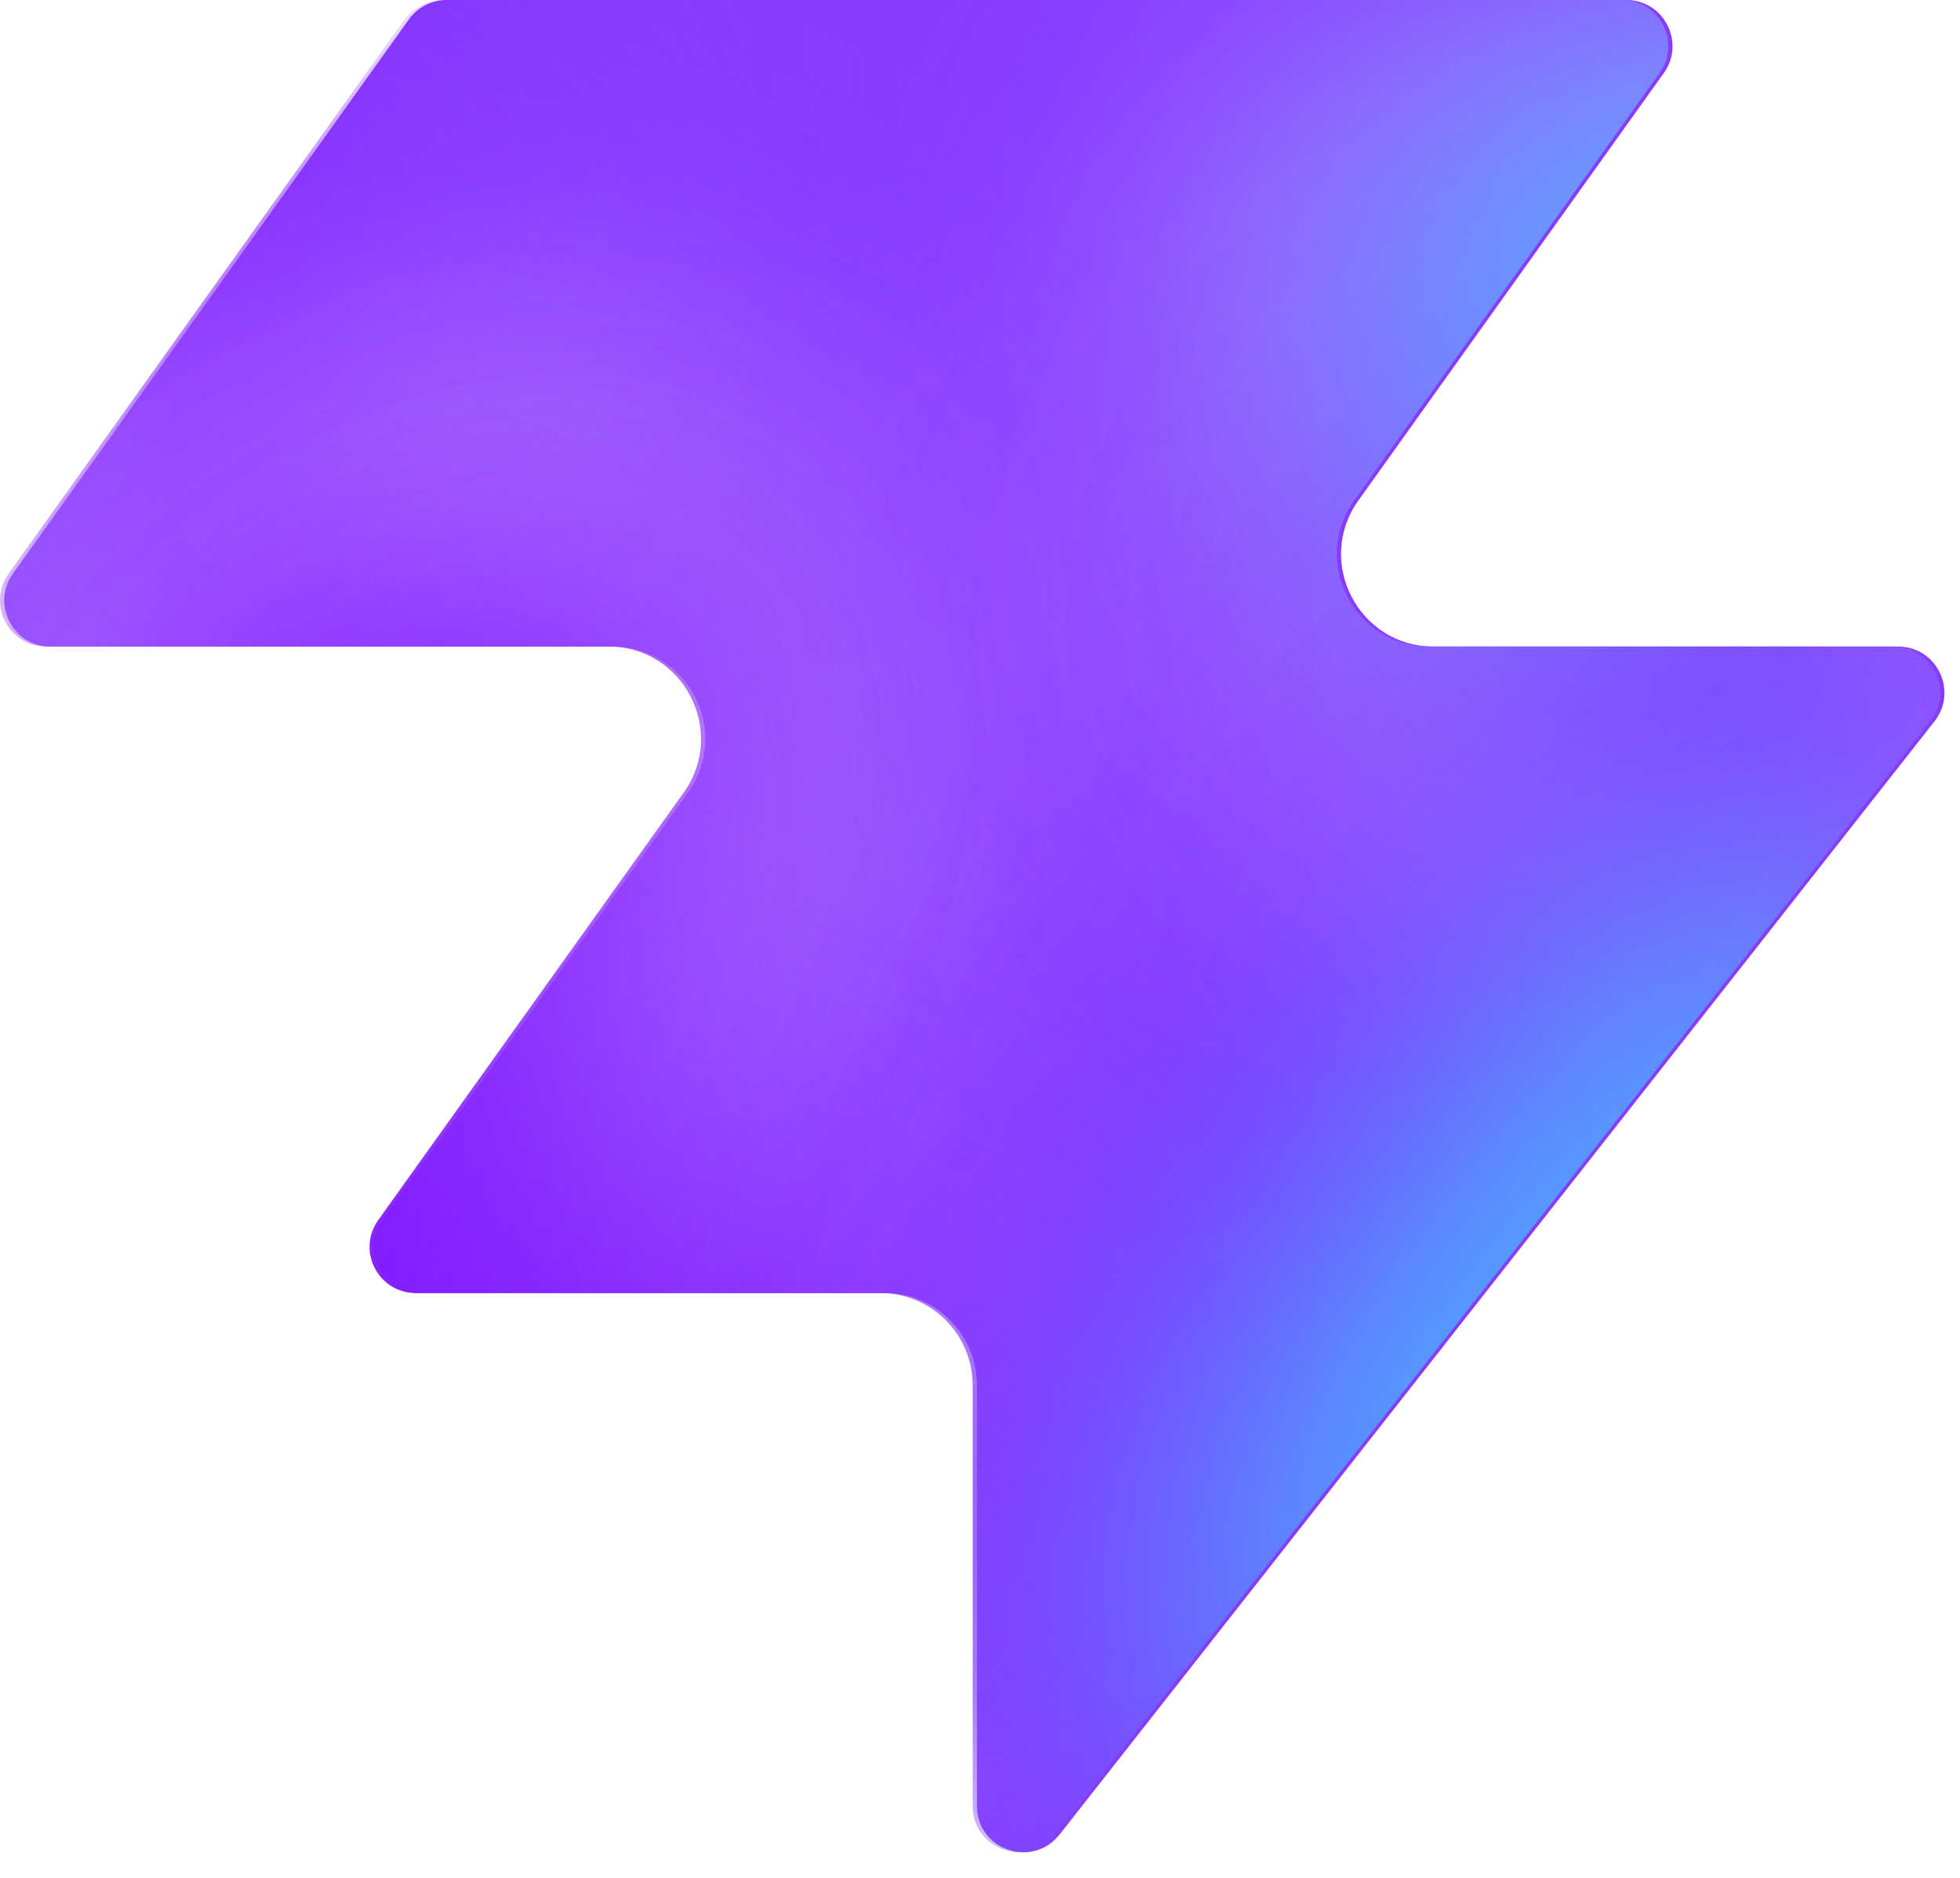
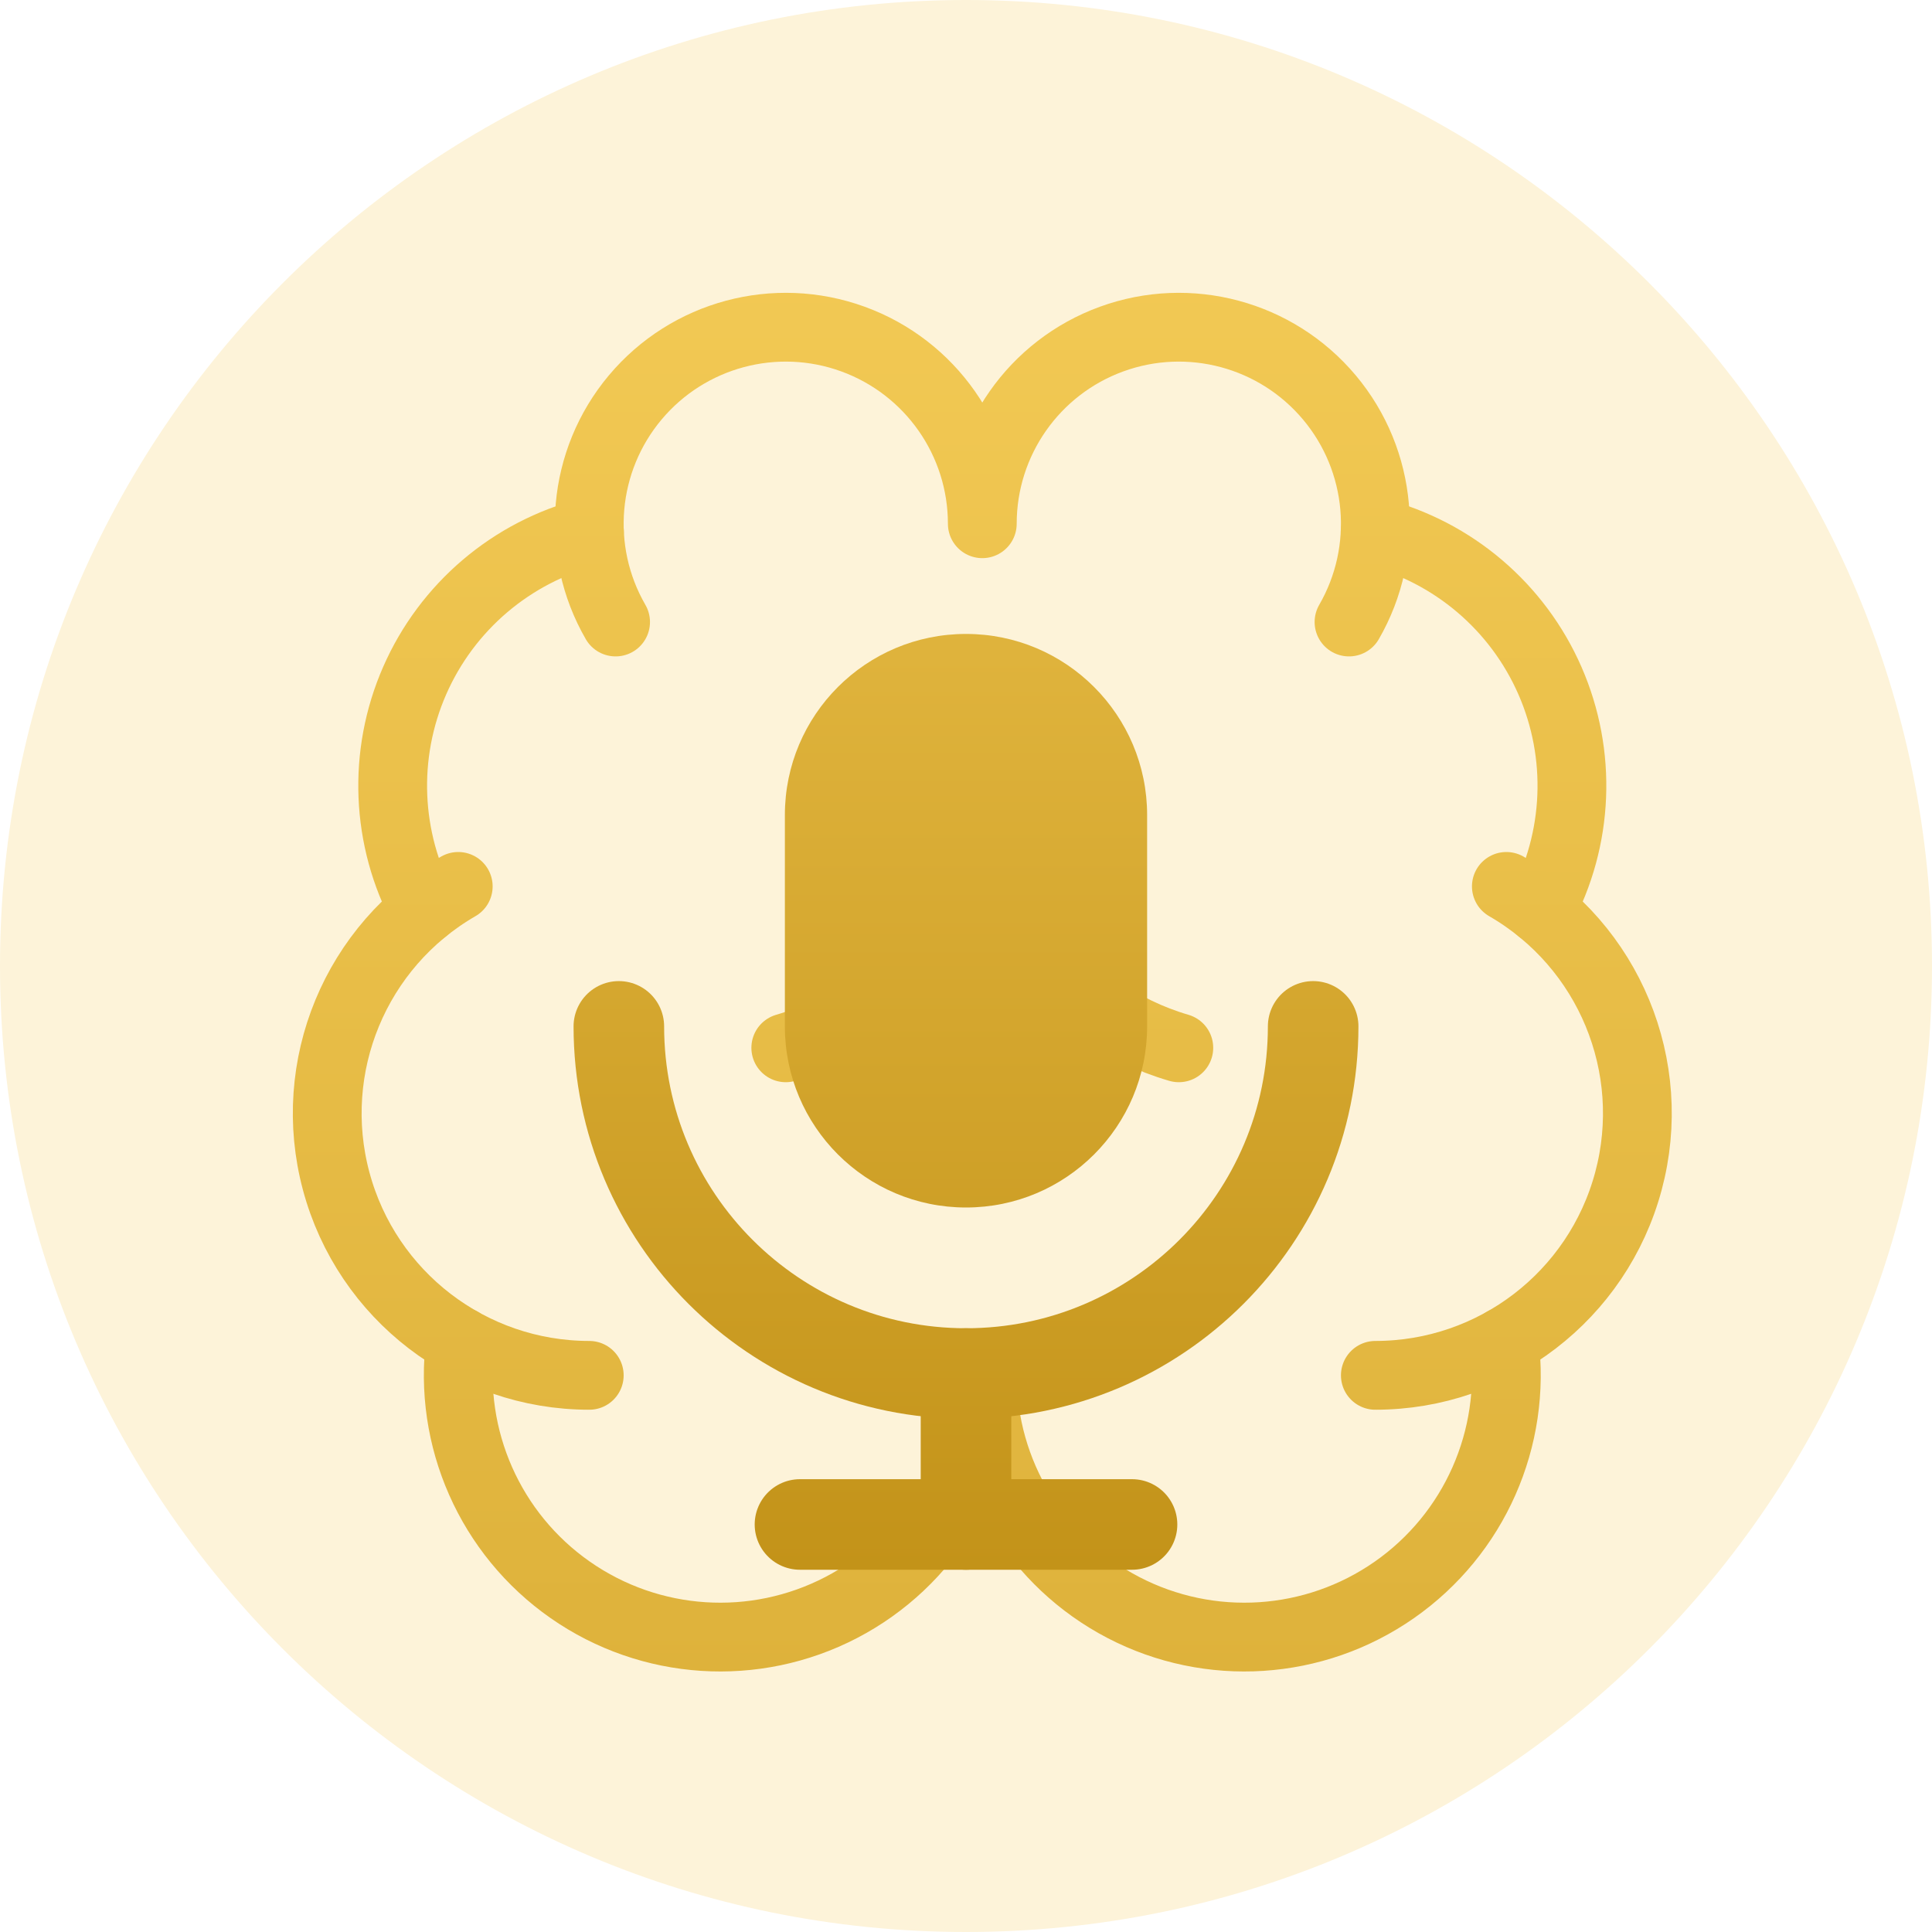
- <svg xmlns="http://www.w3.org/2000/svg" width="48" height="46" fill="none" viewBox="0 0 48 46">
-   <path fill="#863bff" d="M25.946 44.938c-.664.845-2.021.375-2.021-.698V33.937a2.26 2.26 0 0 0-2.262-2.262H10.287c-.92 0-1.456-1.04-.92-1.788l7.48-10.471c1.07-1.497 0-3.578-1.842-3.578H1.237c-.92 0-1.456-1.04-.92-1.788L10.013.474c.214-.297.556-.474.92-.474h28.894c.92 0 1.456 1.04.92 1.788l-7.48 10.471c-1.07 1.498 0 3.579 1.842 3.579h11.377c.943 0 1.473 1.088.89 1.83L25.947 44.94z" style="fill:#863bff;fill:color(display-p3 .525 .23 1);fill-opacity:1" />
-   <mask id="a" width="48" height="46" x="0" y="0" maskUnits="userSpaceOnUse" style="mask-type:alpha">
-     <path fill="#000" d="M25.842 44.938c-.664.844-2.021.375-2.021-.698V33.937a2.26 2.26 0 0 0-2.262-2.262H10.183c-.92 0-1.456-1.04-.92-1.788l7.48-10.471c1.07-1.498 0-3.579-1.842-3.579H1.133c-.92 0-1.456-1.04-.92-1.787L9.91.473c.214-.297.556-.474.92-.474h28.894c.92 0 1.456 1.04.92 1.788l-7.48 10.471c-1.07 1.498 0 3.578 1.842 3.578h11.377c.943 0 1.473 1.088.89 1.832L25.843 44.94z" style="fill:#000;fill-opacity:1" />
-   </mask>
-   <g mask="url(#a)">
-     <g filter="url(#b)">
-       <ellipse cx="5.508" cy="14.704" fill="#ede6ff" rx="5.508" ry="14.704" style="fill:#ede6ff;fill:color(display-p3 .927 .903 1);fill-opacity:1" transform="matrix(.00324 1 1 -.00324 -4.47 31.516)" />
-     </g>
-     <g filter="url(#c)">
-       <ellipse cx="10.399" cy="29.851" fill="#ede6ff" rx="10.399" ry="29.851" style="fill:#ede6ff;fill:color(display-p3 .927 .903 1);fill-opacity:1" transform="matrix(.00324 1 1 -.00324 -39.328 7.883)" />
-     </g>
-     <g filter="url(#d)">
-       <ellipse cx="5.508" cy="30.487" fill="#7e14ff" rx="5.508" ry="30.487" style="fill:#7e14ff;fill:color(display-p3 .492 .077 1);fill-opacity:1" transform="rotate(89.814 -25.913 -14.639)scale(1 -1)" />
-     </g>
-     <g filter="url(#e)">
-       <ellipse cx="5.508" cy="30.599" fill="#7e14ff" rx="5.508" ry="30.599" style="fill:#7e14ff;fill:color(display-p3 .492 .077 1);fill-opacity:1" transform="rotate(89.814 -32.644 -3.334)scale(1 -1)" />
-     </g>
-     <g filter="url(#f)">
-       <ellipse cx="5.508" cy="30.599" fill="#7e14ff" rx="5.508" ry="30.599" style="fill:#7e14ff;fill:color(display-p3 .492 .077 1);fill-opacity:1" transform="matrix(.00324 1 1 -.00324 -34.34 30.47)" />
-     </g>
-     <g filter="url(#g)">
-       <ellipse cx="14.072" cy="22.078" fill="#ede6ff" rx="14.072" ry="22.078" style="fill:#ede6ff;fill:color(display-p3 .927 .903 1);fill-opacity:1" transform="rotate(93.35 24.506 48.493)scale(-1 1)" />
-     </g>
-     <g filter="url(#h)">
-       <ellipse cx="3.47" cy="21.501" fill="#7e14ff" rx="3.47" ry="21.501" style="fill:#7e14ff;fill:color(display-p3 .492 .077 1);fill-opacity:1" transform="rotate(89.009 28.708 47.59)scale(-1 1)" />
-     </g>
-     <g filter="url(#i)">
-       <ellipse cx="3.47" cy="21.501" fill="#7e14ff" rx="3.47" ry="21.501" style="fill:#7e14ff;fill:color(display-p3 .492 .077 1);fill-opacity:1" transform="rotate(89.009 28.708 47.59)scale(-1 1)" />
-     </g>
-     <g filter="url(#j)">
-       <ellipse cx=".387" cy="8.972" fill="#7e14ff" rx="4.407" ry="29.108" style="fill:#7e14ff;fill:color(display-p3 .492 .077 1);fill-opacity:1" transform="rotate(39.51 .387 8.972)" />
-     </g>
-     <g filter="url(#k)">
-       <ellipse cx="47.523" cy="-6.092" fill="#7e14ff" rx="4.407" ry="29.108" style="fill:#7e14ff;fill:color(display-p3 .492 .077 1);fill-opacity:1" transform="rotate(37.892 47.523 -6.092)" />
-     </g>
-     <g filter="url(#l)">
-       <ellipse cx="41.412" cy="6.333" fill="#47bfff" rx="5.971" ry="9.665" style="fill:#47bfff;fill:color(display-p3 .28 .748 1);fill-opacity:1" transform="rotate(37.892 41.412 6.333)" />
-     </g>
-     <g filter="url(#m)">
-       <ellipse cx="-1.879" cy="38.332" fill="#7e14ff" rx="4.407" ry="29.108" style="fill:#7e14ff;fill:color(display-p3 .492 .077 1);fill-opacity:1" transform="rotate(37.892 -1.88 38.332)" />
-     </g>
-     <g filter="url(#n)">
-       <ellipse cx="-1.879" cy="38.332" fill="#7e14ff" rx="4.407" ry="29.108" style="fill:#7e14ff;fill:color(display-p3 .492 .077 1);fill-opacity:1" transform="rotate(37.892 -1.88 38.332)" />
-     </g>
-     <g filter="url(#o)">
-       <ellipse cx="35.651" cy="29.907" fill="#7e14ff" rx="4.407" ry="29.108" style="fill:#7e14ff;fill:color(display-p3 .492 .077 1);fill-opacity:1" transform="rotate(37.892 35.651 29.907)" />
-     </g>
-     <g filter="url(#p)">
-       <ellipse cx="38.418" cy="32.4" fill="#47bfff" rx="5.971" ry="15.297" style="fill:#47bfff;fill:color(display-p3 .28 .748 1);fill-opacity:1" transform="rotate(37.892 38.418 32.4)" />
-     </g>
+ <svg xmlns="http://www.w3.org/2000/svg" viewBox="0 0 64 64">
+   <defs>
+     <linearGradient id="mb-gold" x1="0" y1="0" x2="0" y2="64" gradientUnits="userSpaceOnUse">
+       <stop offset="0" stop-color="#f3ca55" />
+       <stop offset="1" stop-color="#b8860b" />
+     </linearGradient>
+   </defs>
+   <circle cx="32" cy="32" r="32" fill="#fdf3d9" />
+   <g transform="translate(6.5,6.5) scale(2.17)" fill="none" stroke="url(#mb-gold)" stroke-width="1.05" stroke-linecap="round" stroke-linejoin="round">
+     <path d="M15 13a4.17 4.17 0 0 1-3-4 4.17 4.17 0 0 1-3 4" />
+     <path d="M17.598 6.5A3 3 0 1 0 12 5a3 3 0 1 0-5.598 1.5" />
+     <path d="M17.997 5.125a4 4 0 0 1 2.526 5.77" />
+     <path d="M18 18a4 4 0 0 0 2-7.464" />
+     <path d="M19.967 17.483A4 4 0 1 1 12 18a4 4 0 1 1-7.967-.517" />
+     <path d="M6 18a4 4 0 0 1-2-7.464" />
+     <path d="M6.003 5.125a4 4 0 0 0-2.526 5.77" />
  </g>
-   <defs>
-     <filter id="b" width="60.045" height="41.654" x="-19.77" y="16.149" color-interpolation-filters="sRGB" filterUnits="userSpaceOnUse">
-       <feFlood flood-opacity="0" result="BackgroundImageFix" />
-       <feBlend in="SourceGraphic" in2="BackgroundImageFix" result="shape" />
-       <feGaussianBlur result="effect1_foregroundBlur_2002_17158" stdDeviation="7.659" />
-     </filter>
-     <filter id="c" width="90.34" height="51.437" x="-54.613" y="-7.533" color-interpolation-filters="sRGB" filterUnits="userSpaceOnUse">
-       <feFlood flood-opacity="0" result="BackgroundImageFix" />
-       <feBlend in="SourceGraphic" in2="BackgroundImageFix" result="shape" />
-       <feGaussianBlur result="effect1_foregroundBlur_2002_17158" stdDeviation="7.659" />
-     </filter>
-     <filter id="d" width="79.355" height="29.4" x="-49.64" y="2.03" color-interpolation-filters="sRGB" filterUnits="userSpaceOnUse">
-       <feFlood flood-opacity="0" result="BackgroundImageFix" />
-       <feBlend in="SourceGraphic" in2="BackgroundImageFix" result="shape" />
-       <feGaussianBlur result="effect1_foregroundBlur_2002_17158" stdDeviation="4.596" />
-     </filter>
-     <filter id="e" width="79.579" height="29.4" x="-45.045" y="20.029" color-interpolation-filters="sRGB" filterUnits="userSpaceOnUse">
-       <feFlood flood-opacity="0" result="BackgroundImageFix" />
-       <feBlend in="SourceGraphic" in2="BackgroundImageFix" result="shape" />
-       <feGaussianBlur result="effect1_foregroundBlur_2002_17158" stdDeviation="4.596" />
-     </filter>
-     <filter id="f" width="79.579" height="29.4" x="-43.513" y="21.178" color-interpolation-filters="sRGB" filterUnits="userSpaceOnUse">
-       <feFlood flood-opacity="0" result="BackgroundImageFix" />
-       <feBlend in="SourceGraphic" in2="BackgroundImageFix" result="shape" />
-       <feGaussianBlur result="effect1_foregroundBlur_2002_17158" stdDeviation="4.596" />
-     </filter>
-     <filter id="g" width="74.749" height="58.852" x="15.756" y="-17.901" color-interpolation-filters="sRGB" filterUnits="userSpaceOnUse">
-       <feFlood flood-opacity="0" result="BackgroundImageFix" />
-       <feBlend in="SourceGraphic" in2="BackgroundImageFix" result="shape" />
-       <feGaussianBlur result="effect1_foregroundBlur_2002_17158" stdDeviation="7.659" />
-     </filter>
-     <filter id="h" width="61.377" height="25.362" x="23.548" y="2.284" color-interpolation-filters="sRGB" filterUnits="userSpaceOnUse">
-       <feFlood flood-opacity="0" result="BackgroundImageFix" />
-       <feBlend in="SourceGraphic" in2="BackgroundImageFix" result="shape" />
-       <feGaussianBlur result="effect1_foregroundBlur_2002_17158" stdDeviation="4.596" />
-     </filter>
-     <filter id="i" width="61.377" height="25.362" x="23.548" y="2.284" color-interpolation-filters="sRGB" filterUnits="userSpaceOnUse">
-       <feFlood flood-opacity="0" result="BackgroundImageFix" />
-       <feBlend in="SourceGraphic" in2="BackgroundImageFix" result="shape" />
-       <feGaussianBlur result="effect1_foregroundBlur_2002_17158" stdDeviation="4.596" />
-     </filter>
-     <filter id="j" width="56.045" height="63.649" x="-27.636" y="-22.853" color-interpolation-filters="sRGB" filterUnits="userSpaceOnUse">
-       <feFlood flood-opacity="0" result="BackgroundImageFix" />
-       <feBlend in="SourceGraphic" in2="BackgroundImageFix" result="shape" />
-       <feGaussianBlur result="effect1_foregroundBlur_2002_17158" stdDeviation="4.596" />
-     </filter>
-     <filter id="k" width="54.814" height="64.646" x="20.116" y="-38.415" color-interpolation-filters="sRGB" filterUnits="userSpaceOnUse">
-       <feFlood flood-opacity="0" result="BackgroundImageFix" />
-       <feBlend in="SourceGraphic" in2="BackgroundImageFix" result="shape" />
-       <feGaussianBlur result="effect1_foregroundBlur_2002_17158" stdDeviation="4.596" />
-     </filter>
-     <filter id="l" width="33.541" height="35.313" x="24.641" y="-11.323" color-interpolation-filters="sRGB" filterUnits="userSpaceOnUse">
-       <feFlood flood-opacity="0" result="BackgroundImageFix" />
-       <feBlend in="SourceGraphic" in2="BackgroundImageFix" result="shape" />
-       <feGaussianBlur result="effect1_foregroundBlur_2002_17158" stdDeviation="4.596" />
-     </filter>
-     <filter id="m" width="54.814" height="64.646" x="-29.286" y="6.009" color-interpolation-filters="sRGB" filterUnits="userSpaceOnUse">
-       <feFlood flood-opacity="0" result="BackgroundImageFix" />
-       <feBlend in="SourceGraphic" in2="BackgroundImageFix" result="shape" />
-       <feGaussianBlur result="effect1_foregroundBlur_2002_17158" stdDeviation="4.596" />
-     </filter>
-     <filter id="n" width="54.814" height="64.646" x="-29.286" y="6.009" color-interpolation-filters="sRGB" filterUnits="userSpaceOnUse">
-       <feFlood flood-opacity="0" result="BackgroundImageFix" />
-       <feBlend in="SourceGraphic" in2="BackgroundImageFix" result="shape" />
-       <feGaussianBlur result="effect1_foregroundBlur_2002_17158" stdDeviation="4.596" />
-     </filter>
-     <filter id="o" width="54.814" height="64.646" x="8.244" y="-2.416" color-interpolation-filters="sRGB" filterUnits="userSpaceOnUse">
-       <feFlood flood-opacity="0" result="BackgroundImageFix" />
-       <feBlend in="SourceGraphic" in2="BackgroundImageFix" result="shape" />
-       <feGaussianBlur result="effect1_foregroundBlur_2002_17158" stdDeviation="4.596" />
-     </filter>
-     <filter id="p" width="39.409" height="43.623" x="18.713" y="10.588" color-interpolation-filters="sRGB" filterUnits="userSpaceOnUse">
-       <feFlood flood-opacity="0" result="BackgroundImageFix" />
-       <feBlend in="SourceGraphic" in2="BackgroundImageFix" result="shape" />
-       <feGaussianBlur result="effect1_foregroundBlur_2002_17158" stdDeviation="4.596" />
-     </filter>
-   </defs>
+   <rect x="26" y="21" width="12" height="19" rx="6" fill="url(#mb-gold)" />
+   <path d="M20.5 34a11.5 11.5 0 0 0 23 0" stroke="url(#mb-gold)" stroke-width="3" stroke-linecap="round" fill="none" />
+   <line x1="32" y1="45.5" x2="32" y2="50.5" stroke="url(#mb-gold)" stroke-width="3" stroke-linecap="round" />
+   <line x1="26.5" y1="50.5" x2="37.5" y2="50.5" stroke="url(#mb-gold)" stroke-width="3" stroke-linecap="round" />
</svg>
